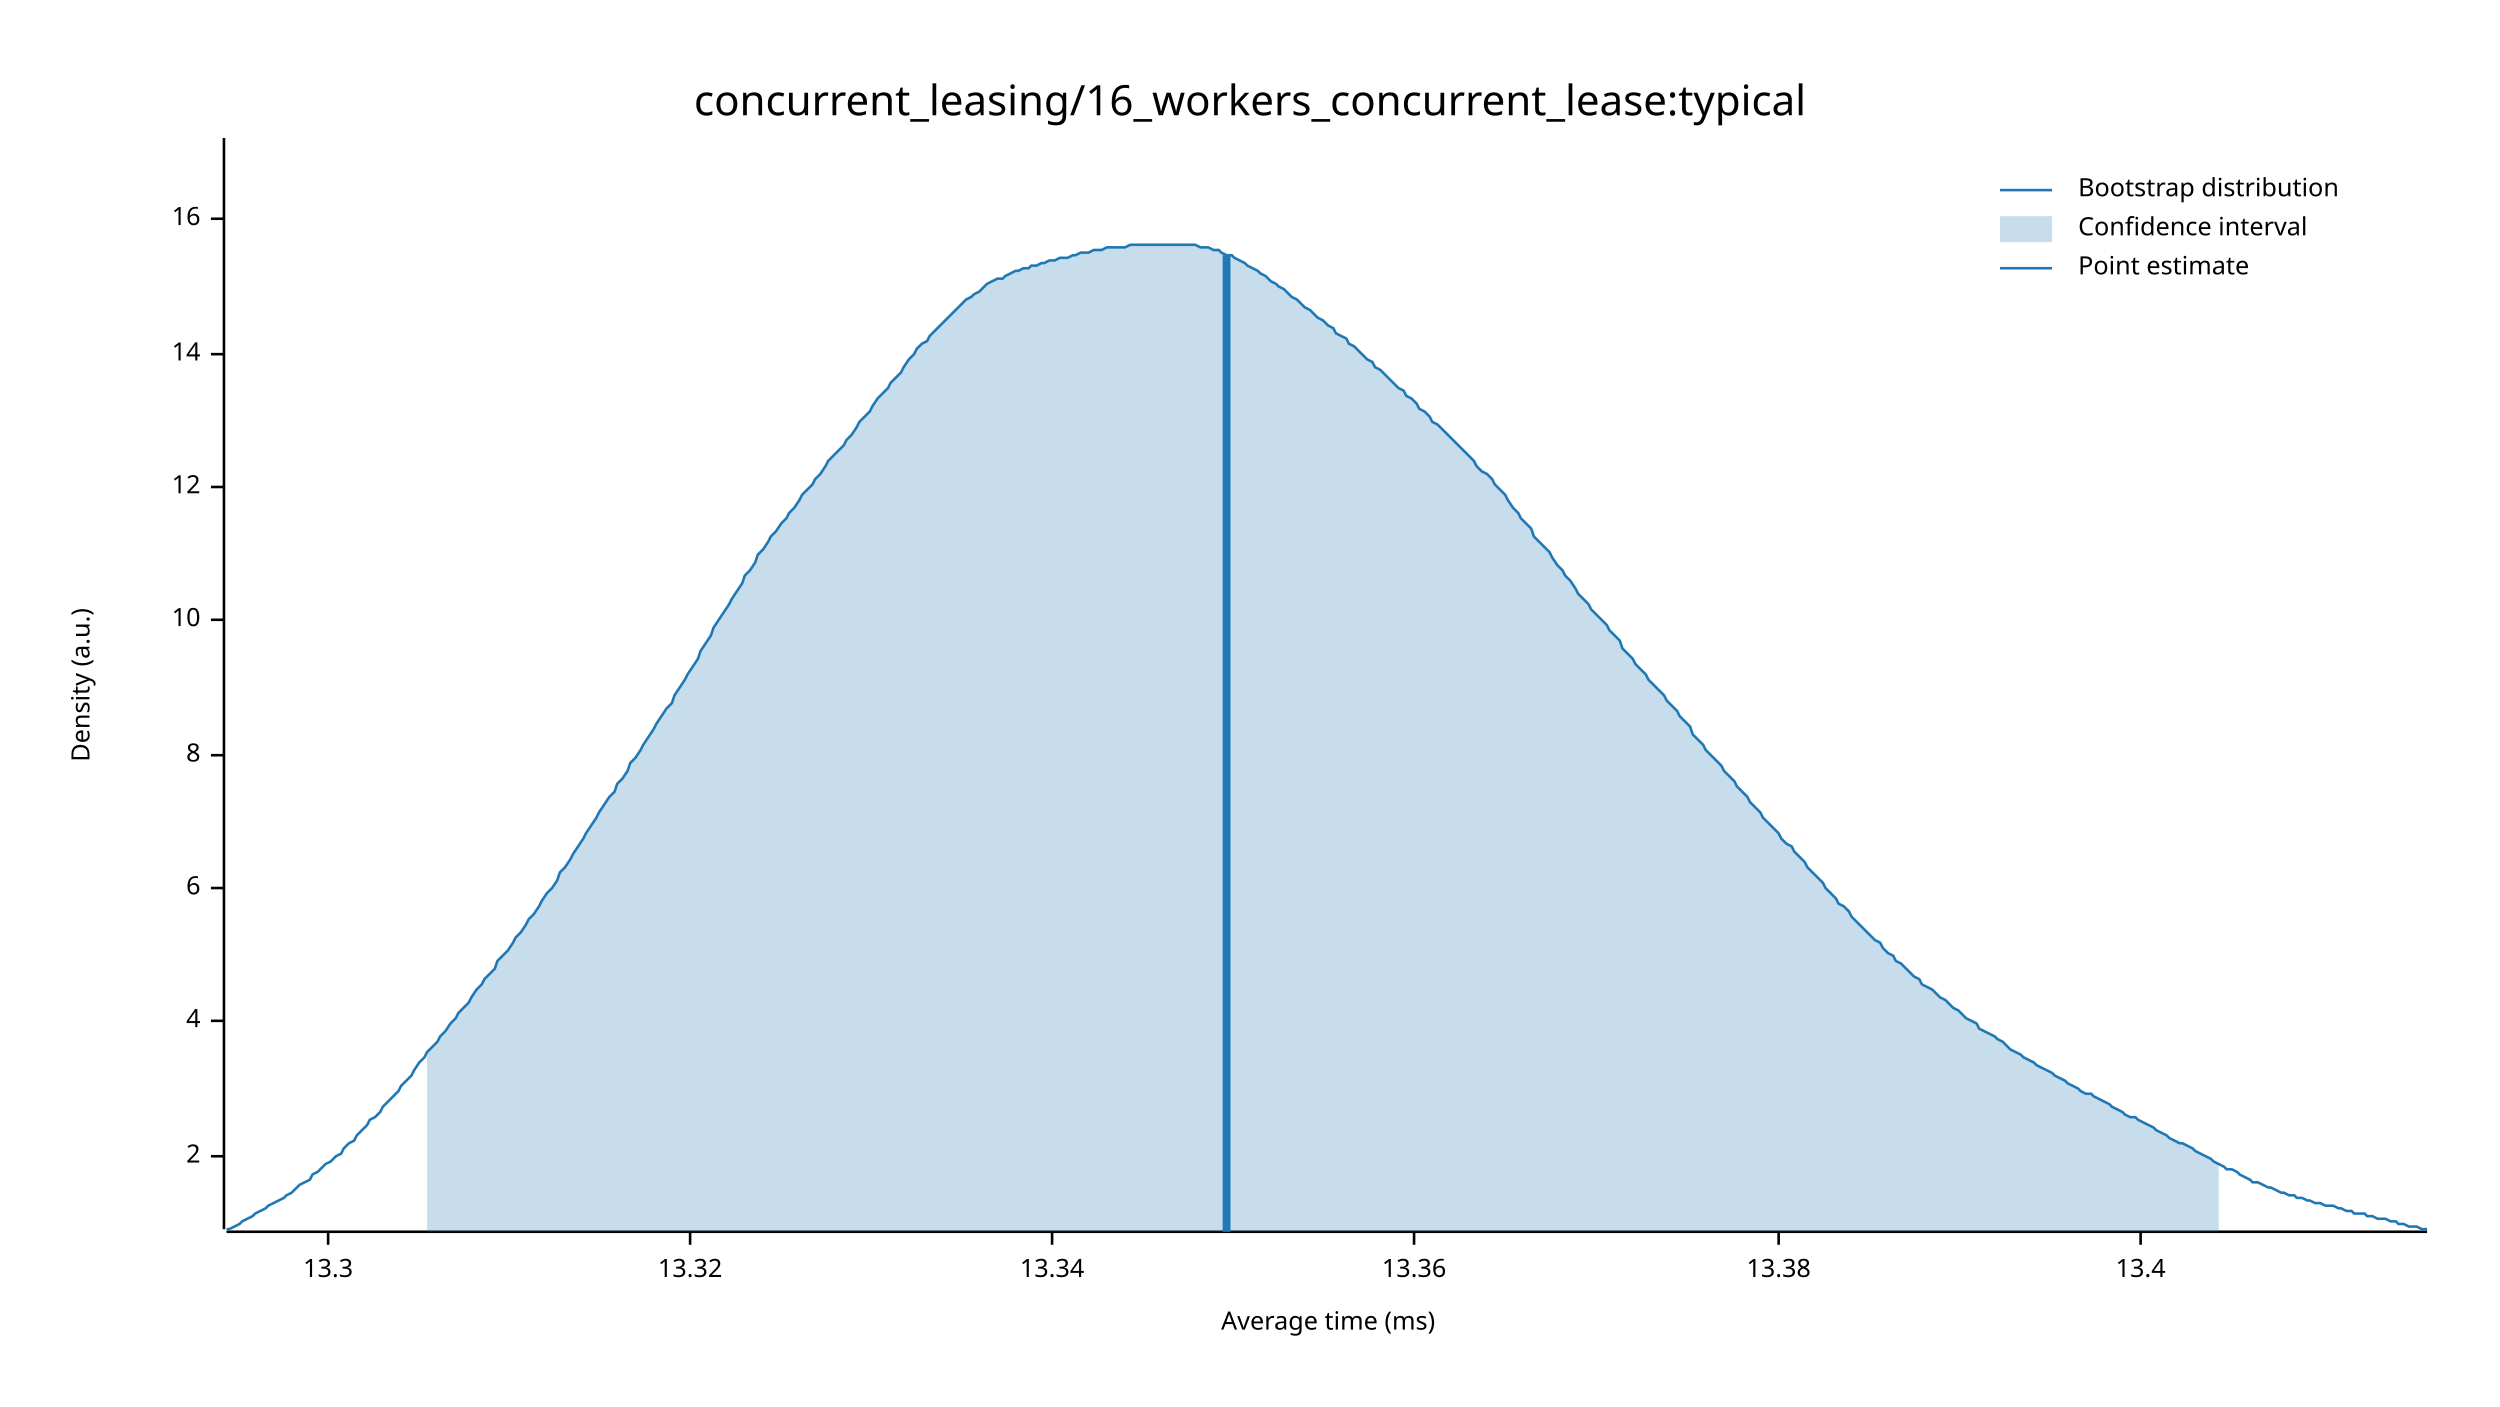
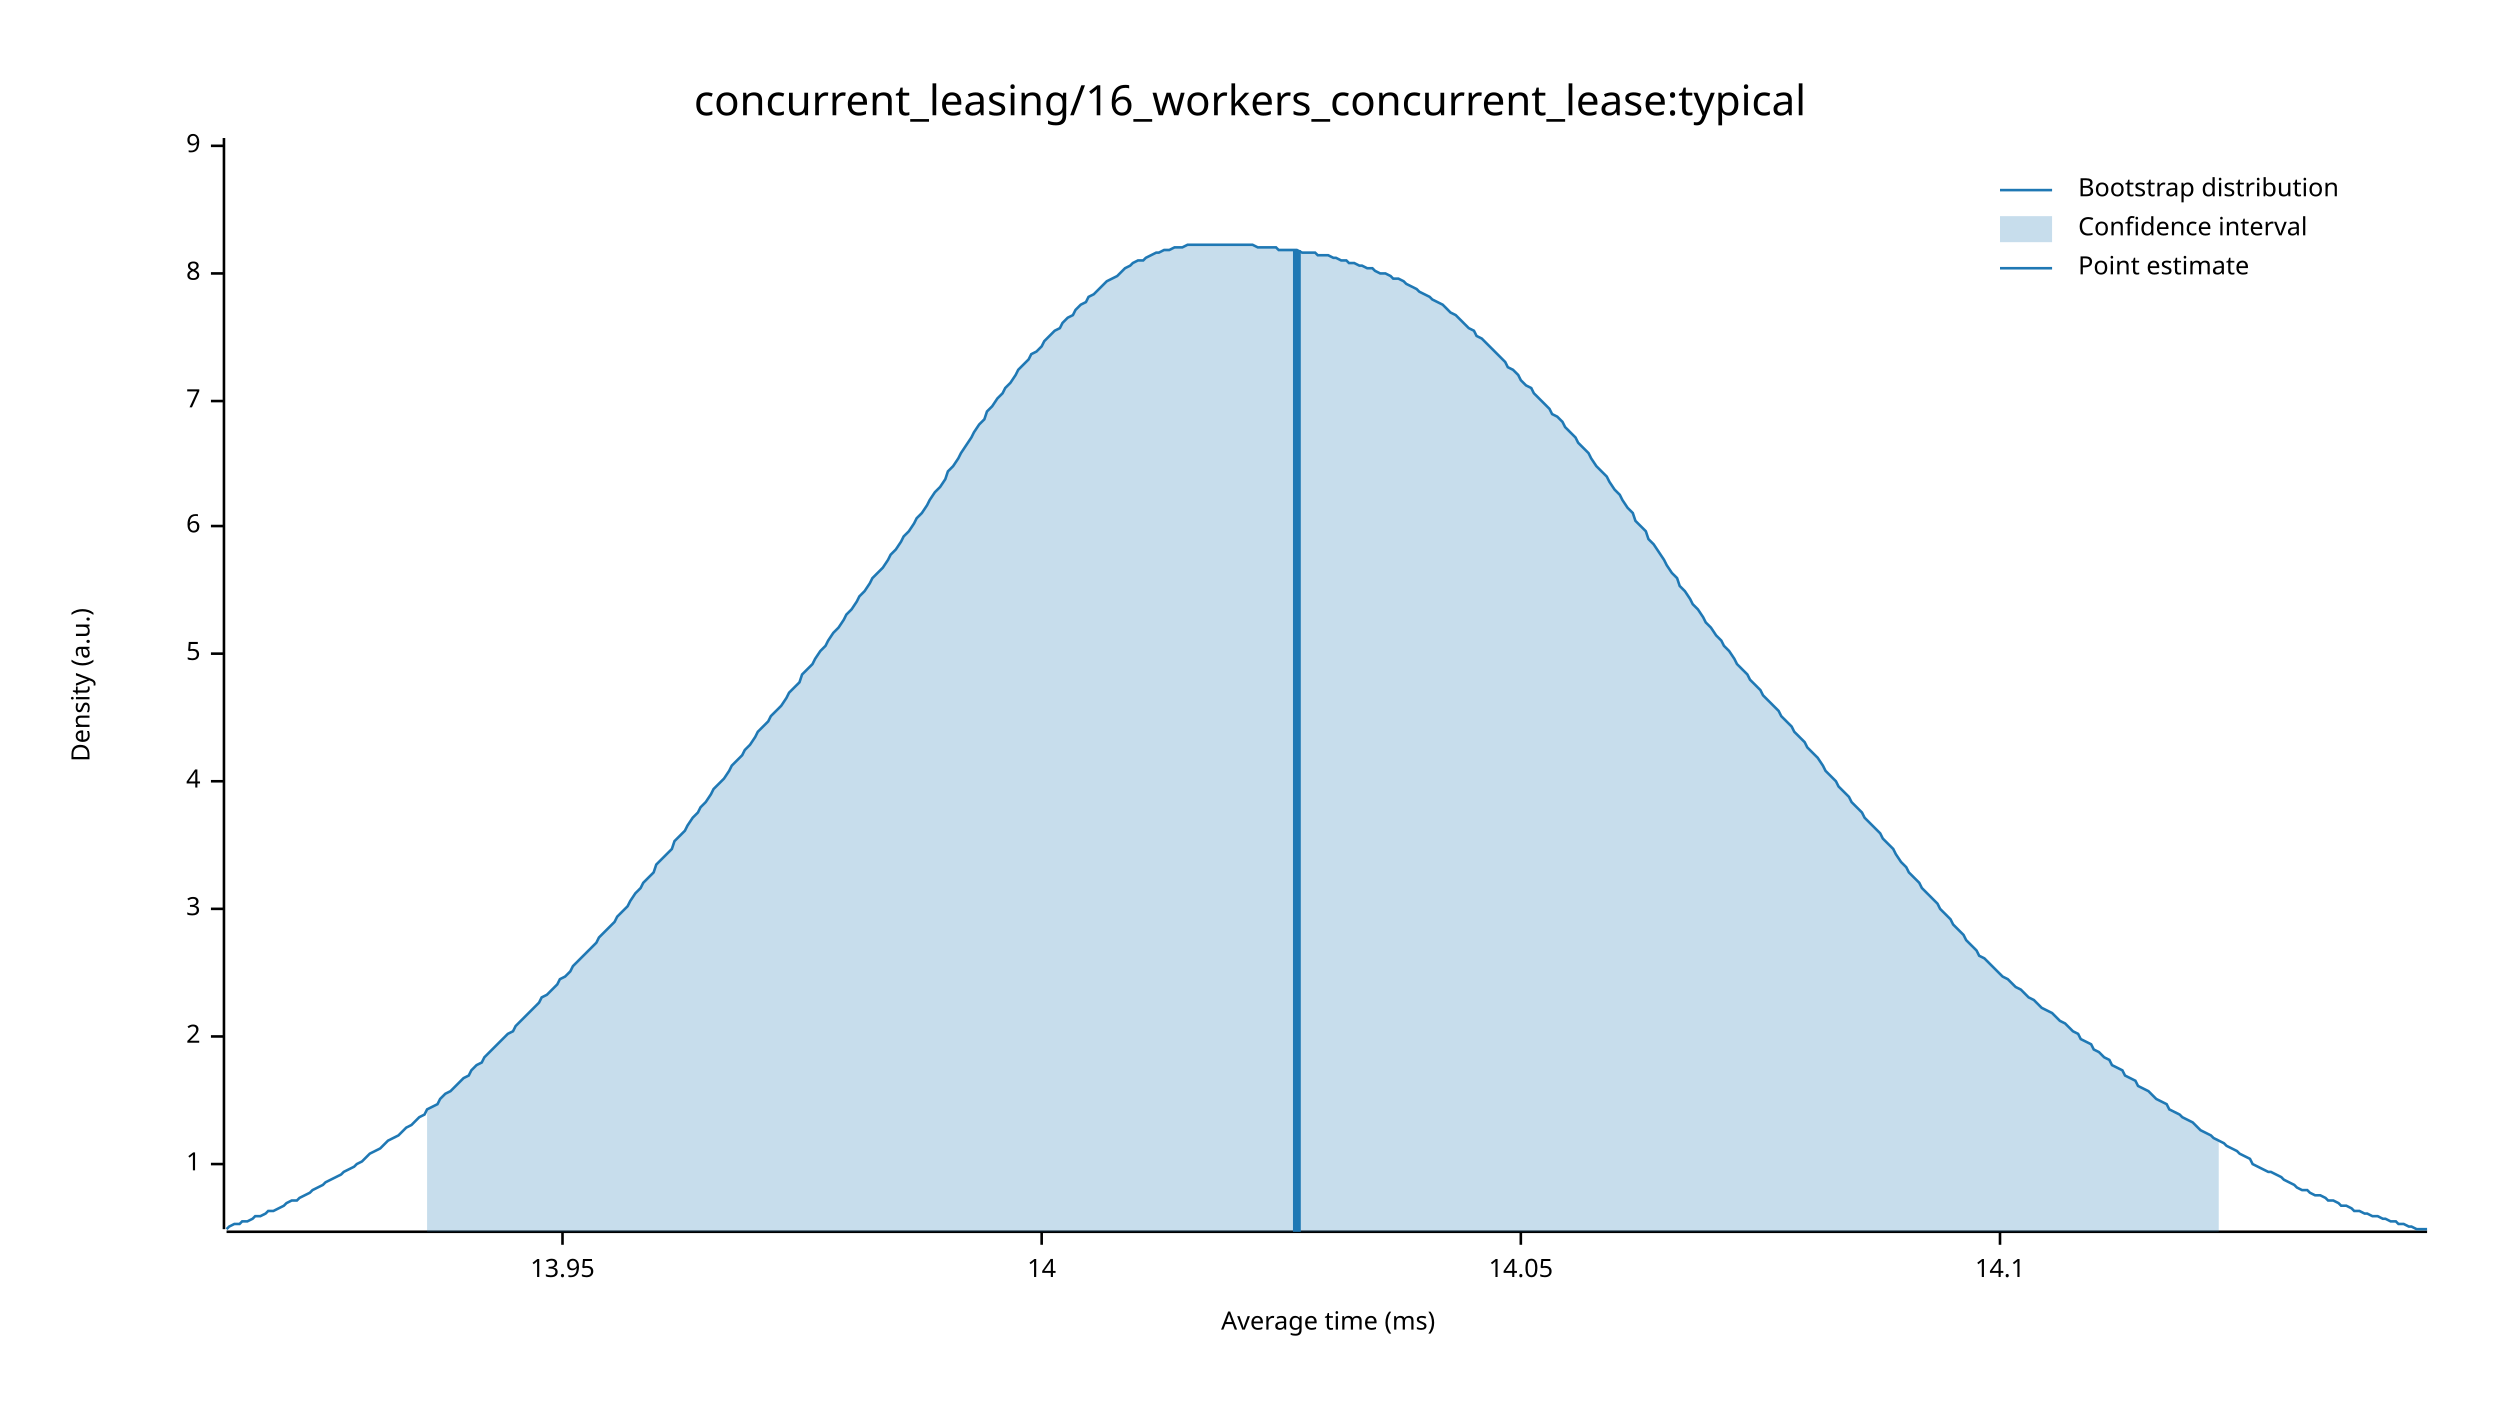
<svg xmlns="http://www.w3.org/2000/svg" width="960" height="540" viewBox="0 0 960 540">
  <text x="480" y="32" dy="0.76em" text-anchor="middle" font-family="sans-serif" font-size="16.129" opacity="1" fill="#000000">
concurrent_leasing/16_workers_concurrent_lease:typical
</text>
  <text x="27" y="263" dy="0.76em" text-anchor="middle" font-family="sans-serif" font-size="9.677" opacity="1" fill="#000000" transform="rotate(270, 27, 263)">
Density (a.u.)
</text>
  <text x="510" y="513" dy="-0.5ex" text-anchor="middle" font-family="sans-serif" font-size="9.677" opacity="1" fill="#000000">
Average time (ms)
</text>
  <polyline fill="none" opacity="1" stroke="#000000" stroke-width="1" points="86,53 86,472 " />
-   <text x="77" y="444" dy="0.5ex" text-anchor="end" font-family="sans-serif" font-size="9.677" opacity="1" fill="#000000">
+   <text x="77" y="447" dy="0.5ex" text-anchor="end" font-family="sans-serif" font-size="9.677" opacity="1" fill="#000000">
+ 1
+ </text>
+   <polyline fill="none" opacity="1" stroke="#000000" stroke-width="1" points="81,447 86,447 " />
+   <text x="77" y="398" dy="0.5ex" text-anchor="end" font-family="sans-serif" font-size="9.677" opacity="1" fill="#000000">
2
</text>
-   <polyline fill="none" opacity="1" stroke="#000000" stroke-width="1" points="81,444 86,444 " />
-   <text x="77" y="392" dy="0.5ex" text-anchor="end" font-family="sans-serif" font-size="9.677" opacity="1" fill="#000000">
+   <polyline fill="none" opacity="1" stroke="#000000" stroke-width="1" points="81,398 86,398 " />
+   <text x="77" y="349" dy="0.5ex" text-anchor="end" font-family="sans-serif" font-size="9.677" opacity="1" fill="#000000">
+ 3
+ </text>
+   <polyline fill="none" opacity="1" stroke="#000000" stroke-width="1" points="81,349 86,349 " />
+   <text x="77" y="300" dy="0.5ex" text-anchor="end" font-family="sans-serif" font-size="9.677" opacity="1" fill="#000000">
4
</text>
-   <polyline fill="none" opacity="1" stroke="#000000" stroke-width="1" points="81,392 86,392 " />
-   <text x="77" y="341" dy="0.5ex" text-anchor="end" font-family="sans-serif" font-size="9.677" opacity="1" fill="#000000">
+   <polyline fill="none" opacity="1" stroke="#000000" stroke-width="1" points="81,300 86,300 " />
+   <text x="77" y="251" dy="0.5ex" text-anchor="end" font-family="sans-serif" font-size="9.677" opacity="1" fill="#000000">
+ 5
+ </text>
+   <polyline fill="none" opacity="1" stroke="#000000" stroke-width="1" points="81,251 86,251 " />
+   <text x="77" y="202" dy="0.5ex" text-anchor="end" font-family="sans-serif" font-size="9.677" opacity="1" fill="#000000">
6
</text>
-   <polyline fill="none" opacity="1" stroke="#000000" stroke-width="1" points="81,341 86,341 " />
-   <text x="77" y="290" dy="0.5ex" text-anchor="end" font-family="sans-serif" font-size="9.677" opacity="1" fill="#000000">
+   <polyline fill="none" opacity="1" stroke="#000000" stroke-width="1" points="81,202 86,202 " />
+   <text x="77" y="154" dy="0.5ex" text-anchor="end" font-family="sans-serif" font-size="9.677" opacity="1" fill="#000000">
+ 7
+ </text>
+   <polyline fill="none" opacity="1" stroke="#000000" stroke-width="1" points="81,154 86,154 " />
+   <text x="77" y="105" dy="0.5ex" text-anchor="end" font-family="sans-serif" font-size="9.677" opacity="1" fill="#000000">
8
</text>
-   <polyline fill="none" opacity="1" stroke="#000000" stroke-width="1" points="81,290 86,290 " />
-   <text x="77" y="238" dy="0.5ex" text-anchor="end" font-family="sans-serif" font-size="9.677" opacity="1" fill="#000000">
- 10
+   <polyline fill="none" opacity="1" stroke="#000000" stroke-width="1" points="81,105 86,105 " />
+   <text x="77" y="56" dy="0.5ex" text-anchor="end" font-family="sans-serif" font-size="9.677" opacity="1" fill="#000000">
+ 9
</text>
-   <polyline fill="none" opacity="1" stroke="#000000" stroke-width="1" points="81,238 86,238 " />
-   <text x="77" y="187" dy="0.5ex" text-anchor="end" font-family="sans-serif" font-size="9.677" opacity="1" fill="#000000">
- 12
+   <polyline fill="none" opacity="1" stroke="#000000" stroke-width="1" points="81,56 86,56 " />
+   <polyline fill="none" opacity="1" stroke="#000000" stroke-width="1" points="87,473 932,473 " />
+   <text x="216" y="483" dy="0.76em" text-anchor="middle" font-family="sans-serif" font-size="9.677" opacity="1" fill="#000000">
+ 13.95
</text>
-   <polyline fill="none" opacity="1" stroke="#000000" stroke-width="1" points="81,187 86,187 " />
-   <text x="77" y="136" dy="0.5ex" text-anchor="end" font-family="sans-serif" font-size="9.677" opacity="1" fill="#000000">
+   <polyline fill="none" opacity="1" stroke="#000000" stroke-width="1" points="216,473 216,478 " />
+   <text x="400" y="483" dy="0.76em" text-anchor="middle" font-family="sans-serif" font-size="9.677" opacity="1" fill="#000000">
14
</text>
-   <polyline fill="none" opacity="1" stroke="#000000" stroke-width="1" points="81,136 86,136 " />
-   <text x="77" y="84" dy="0.5ex" text-anchor="end" font-family="sans-serif" font-size="9.677" opacity="1" fill="#000000">
- 16
+   <polyline fill="none" opacity="1" stroke="#000000" stroke-width="1" points="400,473 400,478 " />
+   <text x="584" y="483" dy="0.76em" text-anchor="middle" font-family="sans-serif" font-size="9.677" opacity="1" fill="#000000">
+ 14.05
</text>
-   <polyline fill="none" opacity="1" stroke="#000000" stroke-width="1" points="81,84 86,84 " />
-   <polyline fill="none" opacity="1" stroke="#000000" stroke-width="1" points="87,473 932,473 " />
-   <text x="126" y="483" dy="0.76em" text-anchor="middle" font-family="sans-serif" font-size="9.677" opacity="1" fill="#000000">
- 13.3
+   <polyline fill="none" opacity="1" stroke="#000000" stroke-width="1" points="584,473 584,478 " />
+   <text x="768" y="483" dy="0.76em" text-anchor="middle" font-family="sans-serif" font-size="9.677" opacity="1" fill="#000000">
+ 14.1
</text>
-   <polyline fill="none" opacity="1" stroke="#000000" stroke-width="1" points="126,473 126,478 " />
-   <text x="265" y="483" dy="0.76em" text-anchor="middle" font-family="sans-serif" font-size="9.677" opacity="1" fill="#000000">
- 13.32
- </text>
-   <polyline fill="none" opacity="1" stroke="#000000" stroke-width="1" points="265,473 265,478 " />
-   <text x="404" y="483" dy="0.76em" text-anchor="middle" font-family="sans-serif" font-size="9.677" opacity="1" fill="#000000">
- 13.34
- </text>
-   <polyline fill="none" opacity="1" stroke="#000000" stroke-width="1" points="404,473 404,478 " />
-   <text x="543" y="483" dy="0.76em" text-anchor="middle" font-family="sans-serif" font-size="9.677" opacity="1" fill="#000000">
- 13.36
- </text>
-   <polyline fill="none" opacity="1" stroke="#000000" stroke-width="1" points="543,473 543,478 " />
-   <text x="683" y="483" dy="0.76em" text-anchor="middle" font-family="sans-serif" font-size="9.677" opacity="1" fill="#000000">
- 13.38
- </text>
-   <polyline fill="none" opacity="1" stroke="#000000" stroke-width="1" points="683,473 683,478 " />
-   <text x="822" y="483" dy="0.76em" text-anchor="middle" font-family="sans-serif" font-size="9.677" opacity="1" fill="#000000">
- 13.4
- </text>
-   <polyline fill="none" opacity="1" stroke="#000000" stroke-width="1" points="822,473 822,478 " />
-   <polyline fill="none" opacity="1" stroke="#1F78B4" stroke-width="1" points="87,472 88,472 90,471 92,470 93,469 95,468 97,467 98,466 100,465 102,464 103,463 105,462 107,461 109,460 110,459 112,458 114,456 115,455 117,454 119,453 120,451 122,450 124,448 125,447 127,446 129,444 131,443 132,441 134,439 136,438 137,436 139,434 141,432 142,430 144,429 146,427 147,425 149,423 151,421 153,419 154,417 156,415 158,413 159,411 161,408 163,406 164,404 166,402 168,400 169,398 171,396 173,393 175,391 176,389 178,387 180,385 181,383 183,380 185,378 186,376 188,374 190,372 191,369 193,367 195,365 197,362 198,360 200,358 202,355 203,353 205,351 207,348 208,346 210,343 212,341 214,338 215,335 217,333 219,330 220,328 222,325 224,322 225,320 227,317 229,314 230,312 232,309 234,306 236,304 237,301 239,299 241,296 242,293 244,291 246,288 247,286 249,283 251,280 252,278 254,275 256,272 258,270 259,267 261,264 263,261 264,259 266,256 268,253 269,250 271,247 273,244 274,241 276,238 278,235 280,232 281,230 283,227 285,224 286,221 288,219 290,216 291,213 293,211 295,208 296,206 298,204 300,201 302,199 303,197 305,195 307,192 308,190 310,188 312,186 313,184 315,182 317,179 318,177 320,175 322,173 324,171 325,169 327,167 329,164 330,162 332,160 334,158 335,156 337,153 339,151 341,149 342,147 344,145 346,143 347,141 349,138 351,136 352,134 354,132 356,131 357,129 359,127 361,125 363,123 364,122 366,120 368,118 369,117 371,115 373,114 374,113 376,112 378,110 379,109 381,108 383,107 385,107 386,106 388,105 390,104 391,104 393,103 395,103 396,102 398,102 400,101 401,101 403,100 405,100 407,99 408,99 410,99 412,98 413,98 415,97 417,97 418,97 420,96 422,96 423,96 425,95 427,95 429,95 430,95 432,95 434,94 435,94 437,94 439,94 440,94 442,94 444,94 445,94 447,94 449,94 451,94 452,94 454,94 456,94 457,94 459,94 461,95 462,95 464,95 466,96 468,96 469,97 471,98 473,98 474,99 476,100 478,101 479,102 481,103 483,104 484,105 486,106 488,108 490,109 491,110 493,111 495,113 496,114 498,115 500,117 501,118 503,119 505,121 506,122 508,123 510,125 512,126 513,128 515,129 517,130 518,132 520,133 522,135 523,136 525,138 527,139 528,141 530,142 532,144 534,146 535,147 537,149 539,150 540,152 542,153 544,155 545,157 547,158 549,160 550,162 552,163 554,165 556,167 557,168 559,170 561,172 562,173 564,175 566,177 567,179 569,181 571,182 573,184 574,186 576,188 578,190 579,192 581,195 583,197 584,199 586,201 588,203 589,206 591,208 593,210 595,212 596,214 598,217 600,219 601,221 603,223 605,226 606,228 608,230 610,232 611,234 613,236 615,238 617,240 618,242 620,244 622,246 623,249 625,251 627,253 628,255 630,257 632,259 633,261 635,263 637,265 639,267 640,269 642,271 644,273 645,275 647,277 649,279 650,282 652,284 654,286 655,288 657,290 659,292 661,294 662,296 664,298 666,300 667,302 669,304 671,306 672,308 674,310 676,312 677,314 679,316 681,318 683,320 684,322 686,324 688,325 689,327 691,329 693,331 694,333 696,335 698,337 700,339 701,341 703,343 705,345 706,347 708,348 710,350 711,352 713,354 715,356 716,357 718,359 720,361 722,362 723,364 725,366 727,367 728,369 730,370 732,372 733,373 735,375 737,376 738,378 740,379 742,380 744,382 745,383 747,384 749,386 750,387 752,388 754,390 755,391 757,392 759,393 760,395 762,396 764,397 766,398 767,399 769,400 771,402 772,403 774,404 776,405 777,406 779,407 781,408 782,409 784,410 786,411 788,412 789,413 791,414 793,415 794,416 796,417 798,418 799,419 801,420 803,420 804,421 806,422 808,423 810,424 811,425 813,426 815,427 816,428 818,429 820,429 821,430 823,431 825,432 827,433 828,434 830,435 832,436 833,437 835,438 837,439 838,439 840,440 842,441 843,442 845,443 847,444 849,445 850,446 852,447 854,448 855,449 857,449 859,450 860,451 862,452 864,453 865,454 867,454 869,455 871,456 872,456 874,457 876,458 877,458 879,459 881,459 882,460 884,460 886,461 887,461 889,462 891,462 893,463 894,463 896,463 898,464 899,464 901,465 903,465 904,466 906,466 908,466 909,467 911,467 913,468 915,468 916,468 918,469 920,469 921,470 923,470 925,471 926,471 928,471 930,472 932,472 " />
-   <polygon opacity="0.25" fill="#1F78B4" points="164,404 166,402 168,400 169,398 171,396 173,393 175,391 176,389 178,387 180,385 181,383 183,380 185,378 186,376 188,374 190,372 191,369 193,367 195,365 197,362 198,360 200,358 202,355 203,353 205,351 207,348 208,346 210,343 212,341 214,338 215,335 217,333 219,330 220,328 222,325 224,322 225,320 227,317 229,314 230,312 232,309 234,306 236,304 237,301 239,299 241,296 242,293 244,291 246,288 247,286 249,283 251,280 252,278 254,275 256,272 258,270 259,267 261,264 263,261 264,259 266,256 268,253 269,250 271,247 273,244 274,241 276,238 278,235 280,232 281,230 283,227 285,224 286,221 288,219 290,216 291,213 293,211 295,208 296,206 298,204 300,201 302,199 303,197 305,195 307,192 308,190 310,188 312,186 313,184 315,182 317,179 318,177 320,175 322,173 324,171 325,169 327,167 329,164 330,162 332,160 334,158 335,156 337,153 339,151 341,149 342,147 344,145 346,143 347,141 349,138 351,136 352,134 354,132 356,131 357,129 359,127 361,125 363,123 364,122 366,120 368,118 369,117 371,115 373,114 374,113 376,112 378,110 379,109 381,108 383,107 385,107 386,106 388,105 390,104 391,104 393,103 395,103 396,102 398,102 400,101 401,101 403,100 405,100 407,99 408,99 410,99 412,98 413,98 415,97 417,97 418,97 420,96 422,96 423,96 425,95 427,95 429,95 430,95 432,95 434,94 435,94 437,94 439,94 440,94 442,94 444,94 445,94 447,94 449,94 451,94 452,94 454,94 456,94 457,94 459,94 461,95 462,95 464,95 466,96 468,96 469,97 471,98 473,98 474,99 476,100 478,101 479,102 481,103 483,104 484,105 486,106 488,108 490,109 491,110 493,111 495,113 496,114 498,115 500,117 501,118 503,119 505,121 506,122 508,123 510,125 512,126 513,128 515,129 517,130 518,132 520,133 522,135 523,136 525,138 527,139 528,141 530,142 532,144 534,146 535,147 537,149 539,150 540,152 542,153 544,155 545,157 547,158 549,160 550,162 552,163 554,165 556,167 557,168 559,170 561,172 562,173 564,175 566,177 567,179 569,181 571,182 573,184 574,186 576,188 578,190 579,192 581,195 583,197 584,199 586,201 588,203 589,206 591,208 593,210 595,212 596,214 598,217 600,219 601,221 603,223 605,226 606,228 608,230 610,232 611,234 613,236 615,238 617,240 618,242 620,244 622,246 623,249 625,251 627,253 628,255 630,257 632,259 633,261 635,263 637,265 639,267 640,269 642,271 644,273 645,275 647,277 649,279 650,282 652,284 654,286 655,288 657,290 659,292 661,294 662,296 664,298 666,300 667,302 669,304 671,306 672,308 674,310 676,312 677,314 679,316 681,318 683,320 684,322 686,324 688,325 689,327 691,329 693,331 694,333 696,335 698,337 700,339 701,341 703,343 705,345 706,347 708,348 710,350 711,352 713,354 715,356 716,357 718,359 720,361 722,362 723,364 725,366 727,367 728,369 730,370 732,372 733,373 735,375 737,376 738,378 740,379 742,380 744,382 745,383 747,384 749,386 750,387 752,388 754,390 755,391 757,392 759,393 760,395 762,396 764,397 766,398 767,399 769,400 771,402 772,403 774,404 776,405 777,406 779,407 781,408 782,409 784,410 786,411 788,412 789,413 791,414 793,415 794,416 796,417 798,418 799,419 801,420 803,420 804,421 806,422 808,423 810,424 811,425 813,426 815,427 816,428 818,429 820,429 821,430 823,431 825,432 827,433 828,434 830,435 832,436 833,437 835,438 837,439 838,439 840,440 842,441 843,442 845,443 847,444 849,445 850,446 852,447 852,473 164,473 " />
-   <polyline fill="none" opacity="1" stroke="#1F78B4" stroke-width="3" points="471,473 471,98 " />
+   <polyline fill="none" opacity="1" stroke="#000000" stroke-width="1" points="768,473 768,478 " />
+   <polyline fill="none" opacity="1" stroke="#1F78B4" stroke-width="1" points="87,472 88,471 90,470 92,470 93,469 95,469 97,468 98,467 100,467 102,466 103,465 105,465 107,464 109,463 110,462 112,461 114,461 115,460 117,459 119,458 120,457 122,456 124,455 125,454 127,453 129,452 131,451 132,450 134,449 136,448 137,447 139,446 141,444 142,443 144,442 146,441 147,440 149,438 151,437 153,436 154,435 156,433 158,432 159,431 161,429 163,428 164,426 166,425 168,424 169,422 171,420 173,419 175,417 176,416 178,414 180,413 181,411 183,409 185,408 186,406 188,404 190,402 191,401 193,399 195,397 197,396 198,394 200,392 202,390 203,389 205,387 207,385 208,383 210,382 212,380 214,378 215,376 217,375 219,373 220,371 222,369 224,367 225,366 227,364 229,362 230,360 232,358 234,356 236,354 237,352 239,350 241,348 242,346 244,343 246,341 247,339 249,337 251,335 252,332 254,330 256,328 258,326 259,323 261,321 263,319 264,317 266,314 268,312 269,310 271,308 273,305 274,303 276,301 278,299 280,296 281,294 283,292 285,290 286,288 288,286 290,283 291,281 293,279 295,277 296,275 298,273 300,271 302,268 303,266 305,264 307,262 308,259 310,257 312,255 313,253 315,250 317,248 318,246 320,243 322,241 324,238 325,236 327,234 329,231 330,229 332,227 334,224 335,222 337,220 339,218 341,215 342,213 344,211 346,208 347,206 349,204 351,201 352,199 354,197 356,194 357,192 359,189 361,187 363,184 364,181 366,179 368,176 369,174 371,171 373,168 374,166 376,163 378,161 379,158 381,156 383,153 385,151 386,149 388,147 390,144 391,142 393,140 395,138 396,136 398,135 400,133 401,131 403,129 405,127 407,126 408,124 410,122 412,121 413,119 415,117 417,116 418,114 420,113 422,111 423,110 425,108 427,107 429,106 430,105 432,103 434,102 435,101 437,100 439,100 440,99 442,98 444,97 445,97 447,96 449,96 451,95 452,95 454,95 456,94 457,94 459,94 461,94 462,94 464,94 466,94 468,94 469,94 471,94 473,94 474,94 476,94 478,94 479,94 481,94 483,95 484,95 486,95 488,95 490,95 491,96 493,96 495,96 496,96 498,96 500,97 501,97 503,97 505,97 506,98 508,98 510,98 512,99 513,99 515,100 517,100 518,101 520,101 522,102 523,102 525,103 527,103 528,104 530,105 532,105 534,106 535,107 537,107 539,108 540,109 542,110 544,111 545,112 547,113 549,114 550,115 552,116 554,117 556,119 557,120 559,121 561,123 562,124 564,126 566,127 567,129 569,130 571,132 573,134 574,135 576,137 578,139 579,141 581,142 583,144 584,146 586,148 588,149 589,151 591,153 593,155 595,157 596,159 598,160 600,162 601,164 603,166 605,168 606,170 608,172 610,174 611,176 613,179 615,181 617,183 618,185 620,188 622,190 623,192 625,195 627,197 628,200 630,202 632,204 633,207 635,209 637,212 639,215 640,217 642,220 644,222 645,225 647,227 649,230 650,232 652,234 654,237 655,239 657,241 659,244 661,246 662,248 664,250 666,253 667,255 669,257 671,259 672,261 674,263 676,265 677,267 679,269 681,271 683,273 684,275 686,277 688,279 689,281 691,283 693,285 694,287 696,289 698,291 700,294 701,296 703,298 705,300 706,302 708,304 710,306 711,308 713,310 715,312 716,314 718,316 720,318 722,320 723,322 725,324 727,326 728,328 730,331 732,333 733,335 735,337 737,339 738,341 740,343 742,345 744,347 745,349 747,351 749,353 750,355 752,357 754,359 755,361 757,363 759,365 760,367 762,368 764,370 766,372 767,373 769,375 771,376 772,377 774,379 776,380 777,381 779,383 781,384 782,385 784,387 786,388 788,389 789,390 791,392 793,393 794,394 796,396 798,397 799,399 801,400 803,401 804,403 806,404 808,406 810,407 811,409 813,410 815,411 816,413 818,414 820,415 821,417 823,418 825,419 827,421 828,422 830,423 832,424 833,426 835,427 837,428 838,429 840,430 842,431 843,432 845,434 847,435 849,436 850,437 852,438 854,439 855,440 857,441 859,442 860,443 862,444 864,445 865,447 867,448 869,449 871,450 872,450 874,451 876,452 877,453 879,454 881,455 882,456 884,457 886,457 887,458 889,459 891,459 893,460 894,461 896,461 898,462 899,463 901,463 903,464 904,465 906,465 908,466 909,466 911,467 913,467 915,468 916,468 918,469 920,469 921,470 923,470 925,471 926,471 928,472 930,472 932,472 " />
+   <polygon opacity="0.25" fill="#1F78B4" points="164,426 166,425 168,424 169,422 171,420 173,419 175,417 176,416 178,414 180,413 181,411 183,409 185,408 186,406 188,404 190,402 191,401 193,399 195,397 197,396 198,394 200,392 202,390 203,389 205,387 207,385 208,383 210,382 212,380 214,378 215,376 217,375 219,373 220,371 222,369 224,367 225,366 227,364 229,362 230,360 232,358 234,356 236,354 237,352 239,350 241,348 242,346 244,343 246,341 247,339 249,337 251,335 252,332 254,330 256,328 258,326 259,323 261,321 263,319 264,317 266,314 268,312 269,310 271,308 273,305 274,303 276,301 278,299 280,296 281,294 283,292 285,290 286,288 288,286 290,283 291,281 293,279 295,277 296,275 298,273 300,271 302,268 303,266 305,264 307,262 308,259 310,257 312,255 313,253 315,250 317,248 318,246 320,243 322,241 324,238 325,236 327,234 329,231 330,229 332,227 334,224 335,222 337,220 339,218 341,215 342,213 344,211 346,208 347,206 349,204 351,201 352,199 354,197 356,194 357,192 359,189 361,187 363,184 364,181 366,179 368,176 369,174 371,171 373,168 374,166 376,163 378,161 379,158 381,156 383,153 385,151 386,149 388,147 390,144 391,142 393,140 395,138 396,136 398,135 400,133 401,131 403,129 405,127 407,126 408,124 410,122 412,121 413,119 415,117 417,116 418,114 420,113 422,111 423,110 425,108 427,107 429,106 430,105 432,103 434,102 435,101 437,100 439,100 440,99 442,98 444,97 445,97 447,96 449,96 451,95 452,95 454,95 456,94 457,94 459,94 461,94 462,94 464,94 466,94 468,94 469,94 471,94 473,94 474,94 476,94 478,94 479,94 481,94 483,95 484,95 486,95 488,95 490,95 491,96 493,96 495,96 496,96 498,96 500,97 501,97 503,97 505,97 506,98 508,98 510,98 512,99 513,99 515,100 517,100 518,101 520,101 522,102 523,102 525,103 527,103 528,104 530,105 532,105 534,106 535,107 537,107 539,108 540,109 542,110 544,111 545,112 547,113 549,114 550,115 552,116 554,117 556,119 557,120 559,121 561,123 562,124 564,126 566,127 567,129 569,130 571,132 573,134 574,135 576,137 578,139 579,141 581,142 583,144 584,146 586,148 588,149 589,151 591,153 593,155 595,157 596,159 598,160 600,162 601,164 603,166 605,168 606,170 608,172 610,174 611,176 613,179 615,181 617,183 618,185 620,188 622,190 623,192 625,195 627,197 628,200 630,202 632,204 633,207 635,209 637,212 639,215 640,217 642,220 644,222 645,225 647,227 649,230 650,232 652,234 654,237 655,239 657,241 659,244 661,246 662,248 664,250 666,253 667,255 669,257 671,259 672,261 674,263 676,265 677,267 679,269 681,271 683,273 684,275 686,277 688,279 689,281 691,283 693,285 694,287 696,289 698,291 700,294 701,296 703,298 705,300 706,302 708,304 710,306 711,308 713,310 715,312 716,314 718,316 720,318 722,320 723,322 725,324 727,326 728,328 730,331 732,333 733,335 735,337 737,339 738,341 740,343 742,345 744,347 745,349 747,351 749,353 750,355 752,357 754,359 755,361 757,363 759,365 760,367 762,368 764,370 766,372 767,373 769,375 771,376 772,377 774,379 776,380 777,381 779,383 781,384 782,385 784,387 786,388 788,389 789,390 791,392 793,393 794,394 796,396 798,397 799,399 801,400 803,401 804,403 806,404 808,406 810,407 811,409 813,410 815,411 816,413 818,414 820,415 821,417 823,418 825,419 827,421 828,422 830,423 832,424 833,426 835,427 837,428 838,429 840,430 842,431 843,432 845,434 847,435 849,436 850,437 852,438 852,473 164,473 " />
+   <polyline fill="none" opacity="1" stroke="#1F78B4" stroke-width="3" points="498,473 498,96 " />
  <text x="798" y="68" dy="0.76em" text-anchor="start" font-family="sans-serif" font-size="9.677" opacity="1" fill="#000000">
Bootstrap distribution
</text>
  <text x="798" y="83" dy="0.76em" text-anchor="start" font-family="sans-serif" font-size="9.677" opacity="1" fill="#000000">
Confidence interval
</text>
  <text x="798" y="98" dy="0.76em" text-anchor="start" font-family="sans-serif" font-size="9.677" opacity="1" fill="#000000">
Point estimate
</text>
  <polyline fill="none" opacity="1" stroke="#1F78B4" stroke-width="1" points="768,73 788,73 " />
  <rect x="768" y="83" width="20" height="10" opacity="0.25" fill="#1F78B4" stroke="none" />
  <polyline fill="none" opacity="1" stroke="#1F78B4" stroke-width="1" points="768,103 788,103 " />
</svg>
